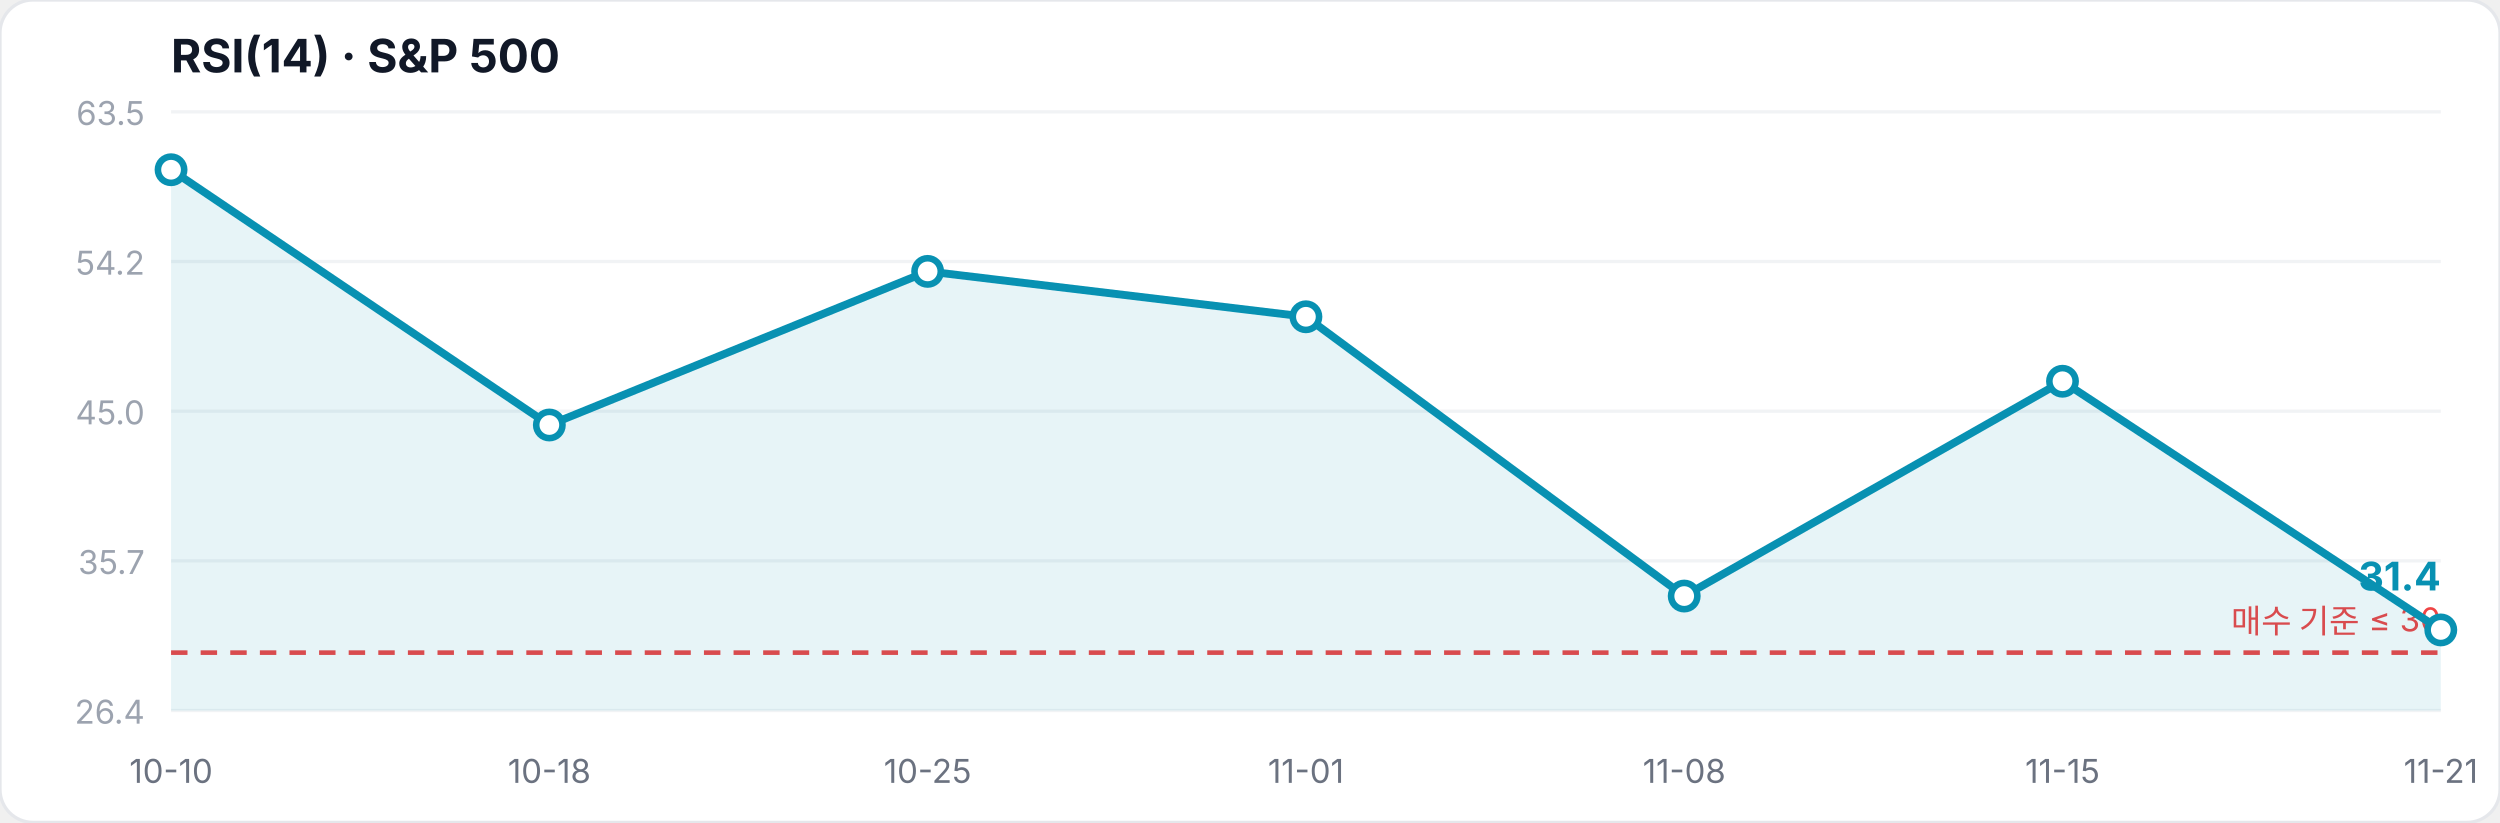
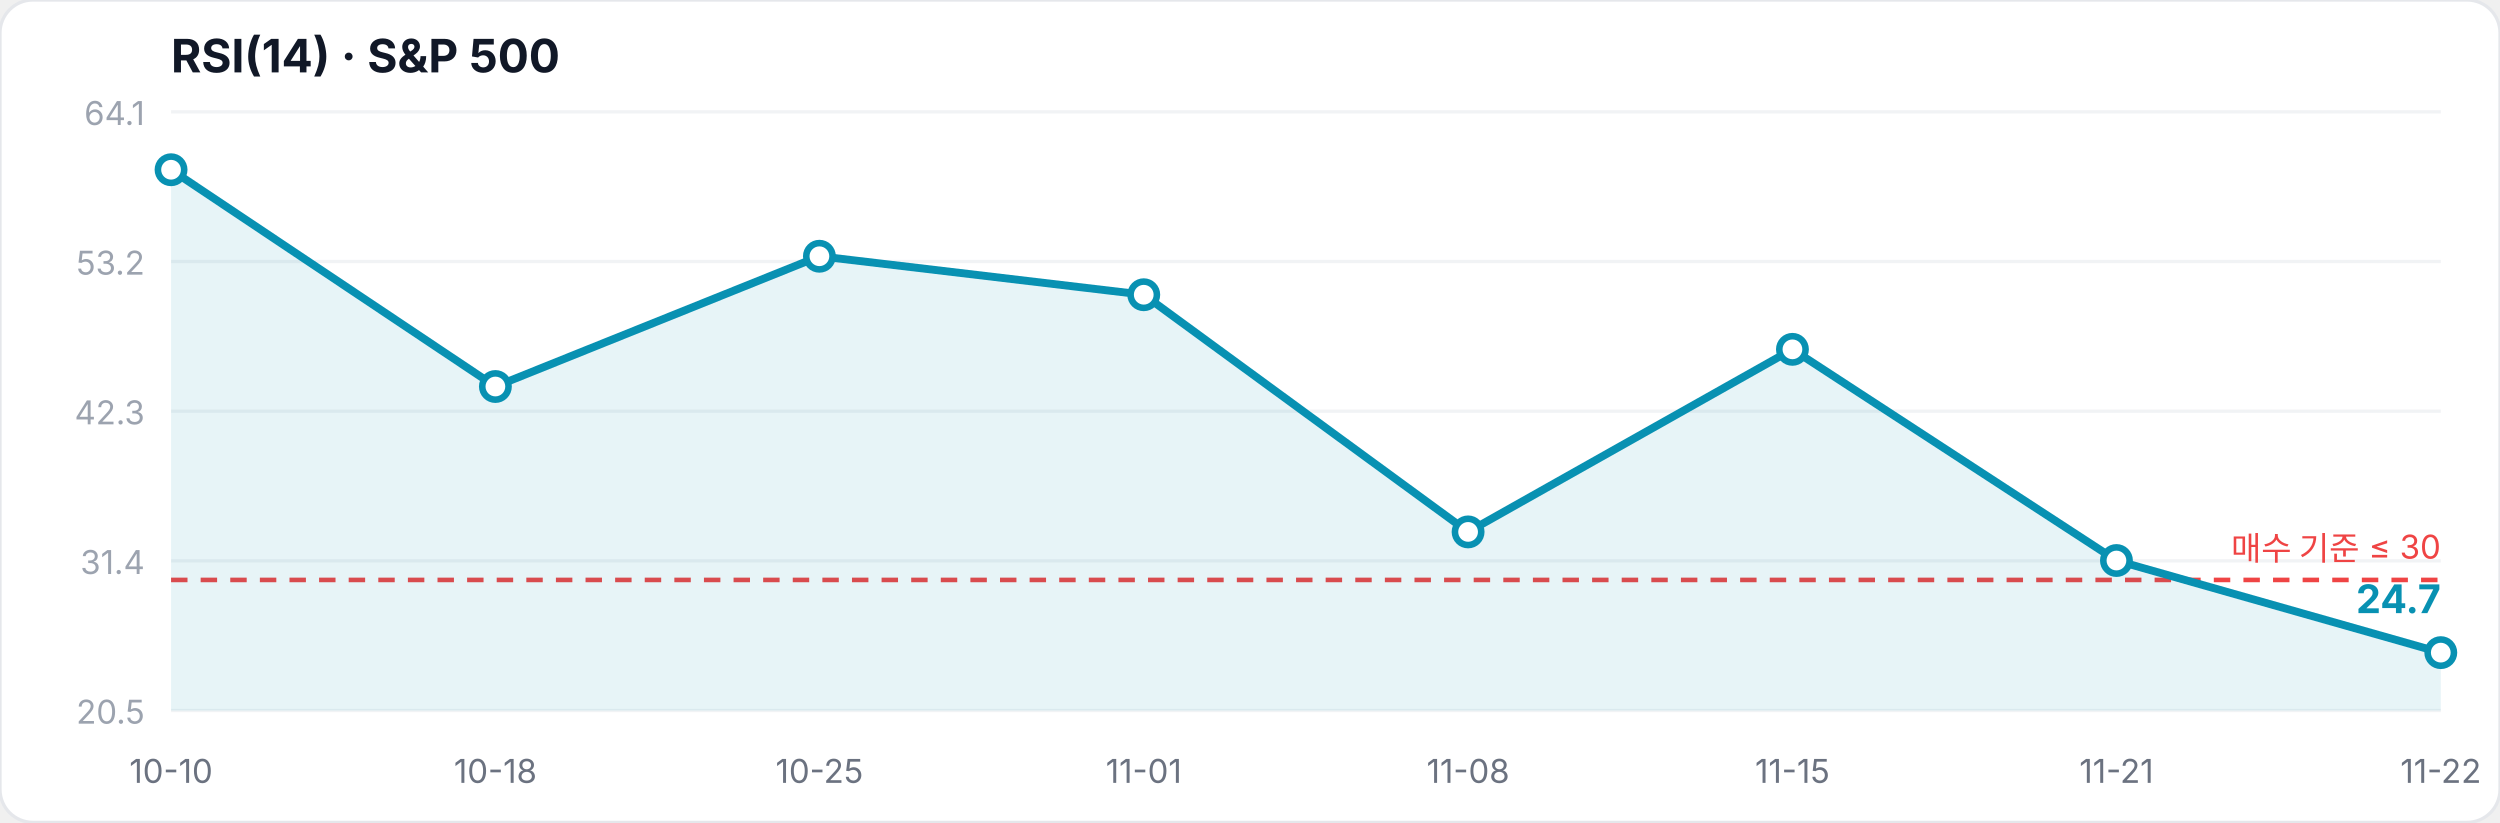
<svg xmlns="http://www.w3.org/2000/svg" viewBox="0 0 760 250" width="100%" role="img" aria-label="RSI(14) · S&amp;P 500" style="max-width:100%;height:auto;font-family:-apple-system,BlinkMacSystemFont,'Segoe UI',sans-serif">
  <rect x="0" y="0" width="760" height="250" rx="10" fill="#ffffff" stroke="#e5e7eb" />
  <text x="52" y="22" font-size="14" font-weight="700" fill="#111827">RSI(14) · S&amp;P 500</text>
  <line x1="52" y1="216.0" x2="742" y2="216.0" stroke="#f1f3f5" />
-   <text x="44" y="220.0" font-size="10" fill="#9ca3af" text-anchor="end">26.4</text>
+   <text x="44" y="220.0" font-size="10" fill="#9ca3af" text-anchor="end">20.5</text>
  <line x1="52" y1="170.5" x2="742" y2="170.5" stroke="#f1f3f5" />
-   <text x="44" y="174.5" font-size="10" fill="#9ca3af" text-anchor="end">35.7</text>
+   <text x="44" y="174.5" font-size="10" fill="#9ca3af" text-anchor="end">31.4</text>
  <line x1="52" y1="125.0" x2="742" y2="125.0" stroke="#f1f3f5" />
-   <text x="44" y="129.0" font-size="10" fill="#9ca3af" text-anchor="end">45.0</text>
+   <text x="44" y="129.0" font-size="10" fill="#9ca3af" text-anchor="end">42.3</text>
  <line x1="52" y1="79.5" x2="742" y2="79.5" stroke="#f1f3f5" />
-   <text x="44" y="83.5" font-size="10" fill="#9ca3af" text-anchor="end">54.2</text>
+   <text x="44" y="83.5" font-size="10" fill="#9ca3af" text-anchor="end">53.2</text>
  <line x1="52" y1="34.0" x2="742" y2="34.0" stroke="#f1f3f5" />
-   <text x="44" y="38.0" font-size="10" fill="#9ca3af" text-anchor="end">63.5</text>
-   <line x1="52" y1="198.4" x2="742" y2="198.4" stroke="#ef4444" stroke-width="1.4" stroke-dasharray="5 4" />
-   <text x="742" y="192.4" font-size="10" fill="#ef4444" text-anchor="end">매수 기준 ≤ 30</text>
-   <path d="M 52.0 216.0 L 52.0 51.6 L 167.0 129.2 L 282.0 82.5 L 397.0 96.3 L 512.0 181.2 L 627.0 115.9 L 742.0 191.5 L 742.0 216.0 Z" fill="#0891b2" opacity="0.10" />
-   <polyline points="52.0,51.6 167.0,129.2 282.0,82.5 397.0,96.3 512.0,181.2 627.0,115.9 742.0,191.5" fill="none" stroke="#0891b2" stroke-width="2.4" stroke-linejoin="round" stroke-linecap="round" />
+   <text x="44" y="38.0" font-size="10" fill="#9ca3af" text-anchor="end">64.1</text>
+   <line x1="52" y1="176.3" x2="742" y2="176.3" stroke="#ef4444" stroke-width="1.4" stroke-dasharray="5 4" />
+   <text x="742" y="170.3" font-size="10" fill="#ef4444" text-anchor="end">매수 기준 ≤ 30</text>
+   <path d="M 52.0 216.0 L 52.0 51.6 L 150.6 117.5 L 249.1 77.9 L 347.7 89.6 L 446.3 161.7 L 544.9 106.2 L 643.4 170.4 L 742.0 198.4 L 742.0 216.0 Z" fill="#0891b2" opacity="0.10" />
+   <polyline points="52.0,51.6 150.6,117.5 249.1,77.9 347.7,89.6 446.3,161.7 544.9,106.2 643.4,170.4 742.0,198.4" fill="none" stroke="#0891b2" stroke-width="2.4" stroke-linejoin="round" stroke-linecap="round" />
  <circle cx="52.0" cy="51.6" r="4" fill="#fff" stroke="#0891b2" stroke-width="2" />
-   <circle cx="167.0" cy="129.2" r="4" fill="#fff" stroke="#0891b2" stroke-width="2" />
-   <circle cx="282.0" cy="82.5" r="4" fill="#fff" stroke="#0891b2" stroke-width="2" />
-   <circle cx="397.0" cy="96.3" r="4" fill="#fff" stroke="#0891b2" stroke-width="2" />
-   <circle cx="512.0" cy="181.2" r="4" fill="#fff" stroke="#0891b2" stroke-width="2" />
-   <circle cx="627.0" cy="115.9" r="4" fill="#fff" stroke="#0891b2" stroke-width="2" />
-   <circle cx="742.0" cy="191.5" r="4" fill="#fff" stroke="#0891b2" stroke-width="2" />
-   <text x="742.0" y="179.5" font-size="12" font-weight="700" fill="#0891b2" text-anchor="end">31.4</text>
+   <circle cx="150.6" cy="117.5" r="4" fill="#fff" stroke="#0891b2" stroke-width="2" />
+   <circle cx="249.1" cy="77.9" r="4" fill="#fff" stroke="#0891b2" stroke-width="2" />
+   <circle cx="347.7" cy="89.6" r="4" fill="#fff" stroke="#0891b2" stroke-width="2" />
+   <circle cx="446.3" cy="161.7" r="4" fill="#fff" stroke="#0891b2" stroke-width="2" />
+   <circle cx="544.9" cy="106.2" r="4" fill="#fff" stroke="#0891b2" stroke-width="2" />
+   <circle cx="643.4" cy="170.4" r="4" fill="#fff" stroke="#0891b2" stroke-width="2" />
+   <circle cx="742.0" cy="198.4" r="4" fill="#fff" stroke="#0891b2" stroke-width="2" />
+   <text x="742.0" y="186.4" font-size="12" font-weight="700" fill="#0891b2" text-anchor="end">24.7</text>
  <text x="52.0" y="238" font-size="10" fill="#6b7280" text-anchor="middle">10-10</text>
-   <text x="167.0" y="238" font-size="10" fill="#6b7280" text-anchor="middle">10-18</text>
-   <text x="282.0" y="238" font-size="10" fill="#6b7280" text-anchor="middle">10-25</text>
-   <text x="397.0" y="238" font-size="10" fill="#6b7280" text-anchor="middle">11-01</text>
-   <text x="512.0" y="238" font-size="10" fill="#6b7280" text-anchor="middle">11-08</text>
-   <text x="627.0" y="238" font-size="10" fill="#6b7280" text-anchor="middle">11-15</text>
-   <text x="742.0" y="238" font-size="10" fill="#6b7280" text-anchor="middle">11-21</text>
+   <text x="150.6" y="238" font-size="10" fill="#6b7280" text-anchor="middle">10-18</text>
+   <text x="249.1" y="238" font-size="10" fill="#6b7280" text-anchor="middle">10-25</text>
+   <text x="347.7" y="238" font-size="10" fill="#6b7280" text-anchor="middle">11-01</text>
+   <text x="446.3" y="238" font-size="10" fill="#6b7280" text-anchor="middle">11-08</text>
+   <text x="544.9" y="238" font-size="10" fill="#6b7280" text-anchor="middle">11-15</text>
+   <text x="643.4" y="238" font-size="10" fill="#6b7280" text-anchor="middle">11-21</text>
+   <text x="742.0" y="238" font-size="10" fill="#6b7280" text-anchor="middle">11-22</text>
</svg>
